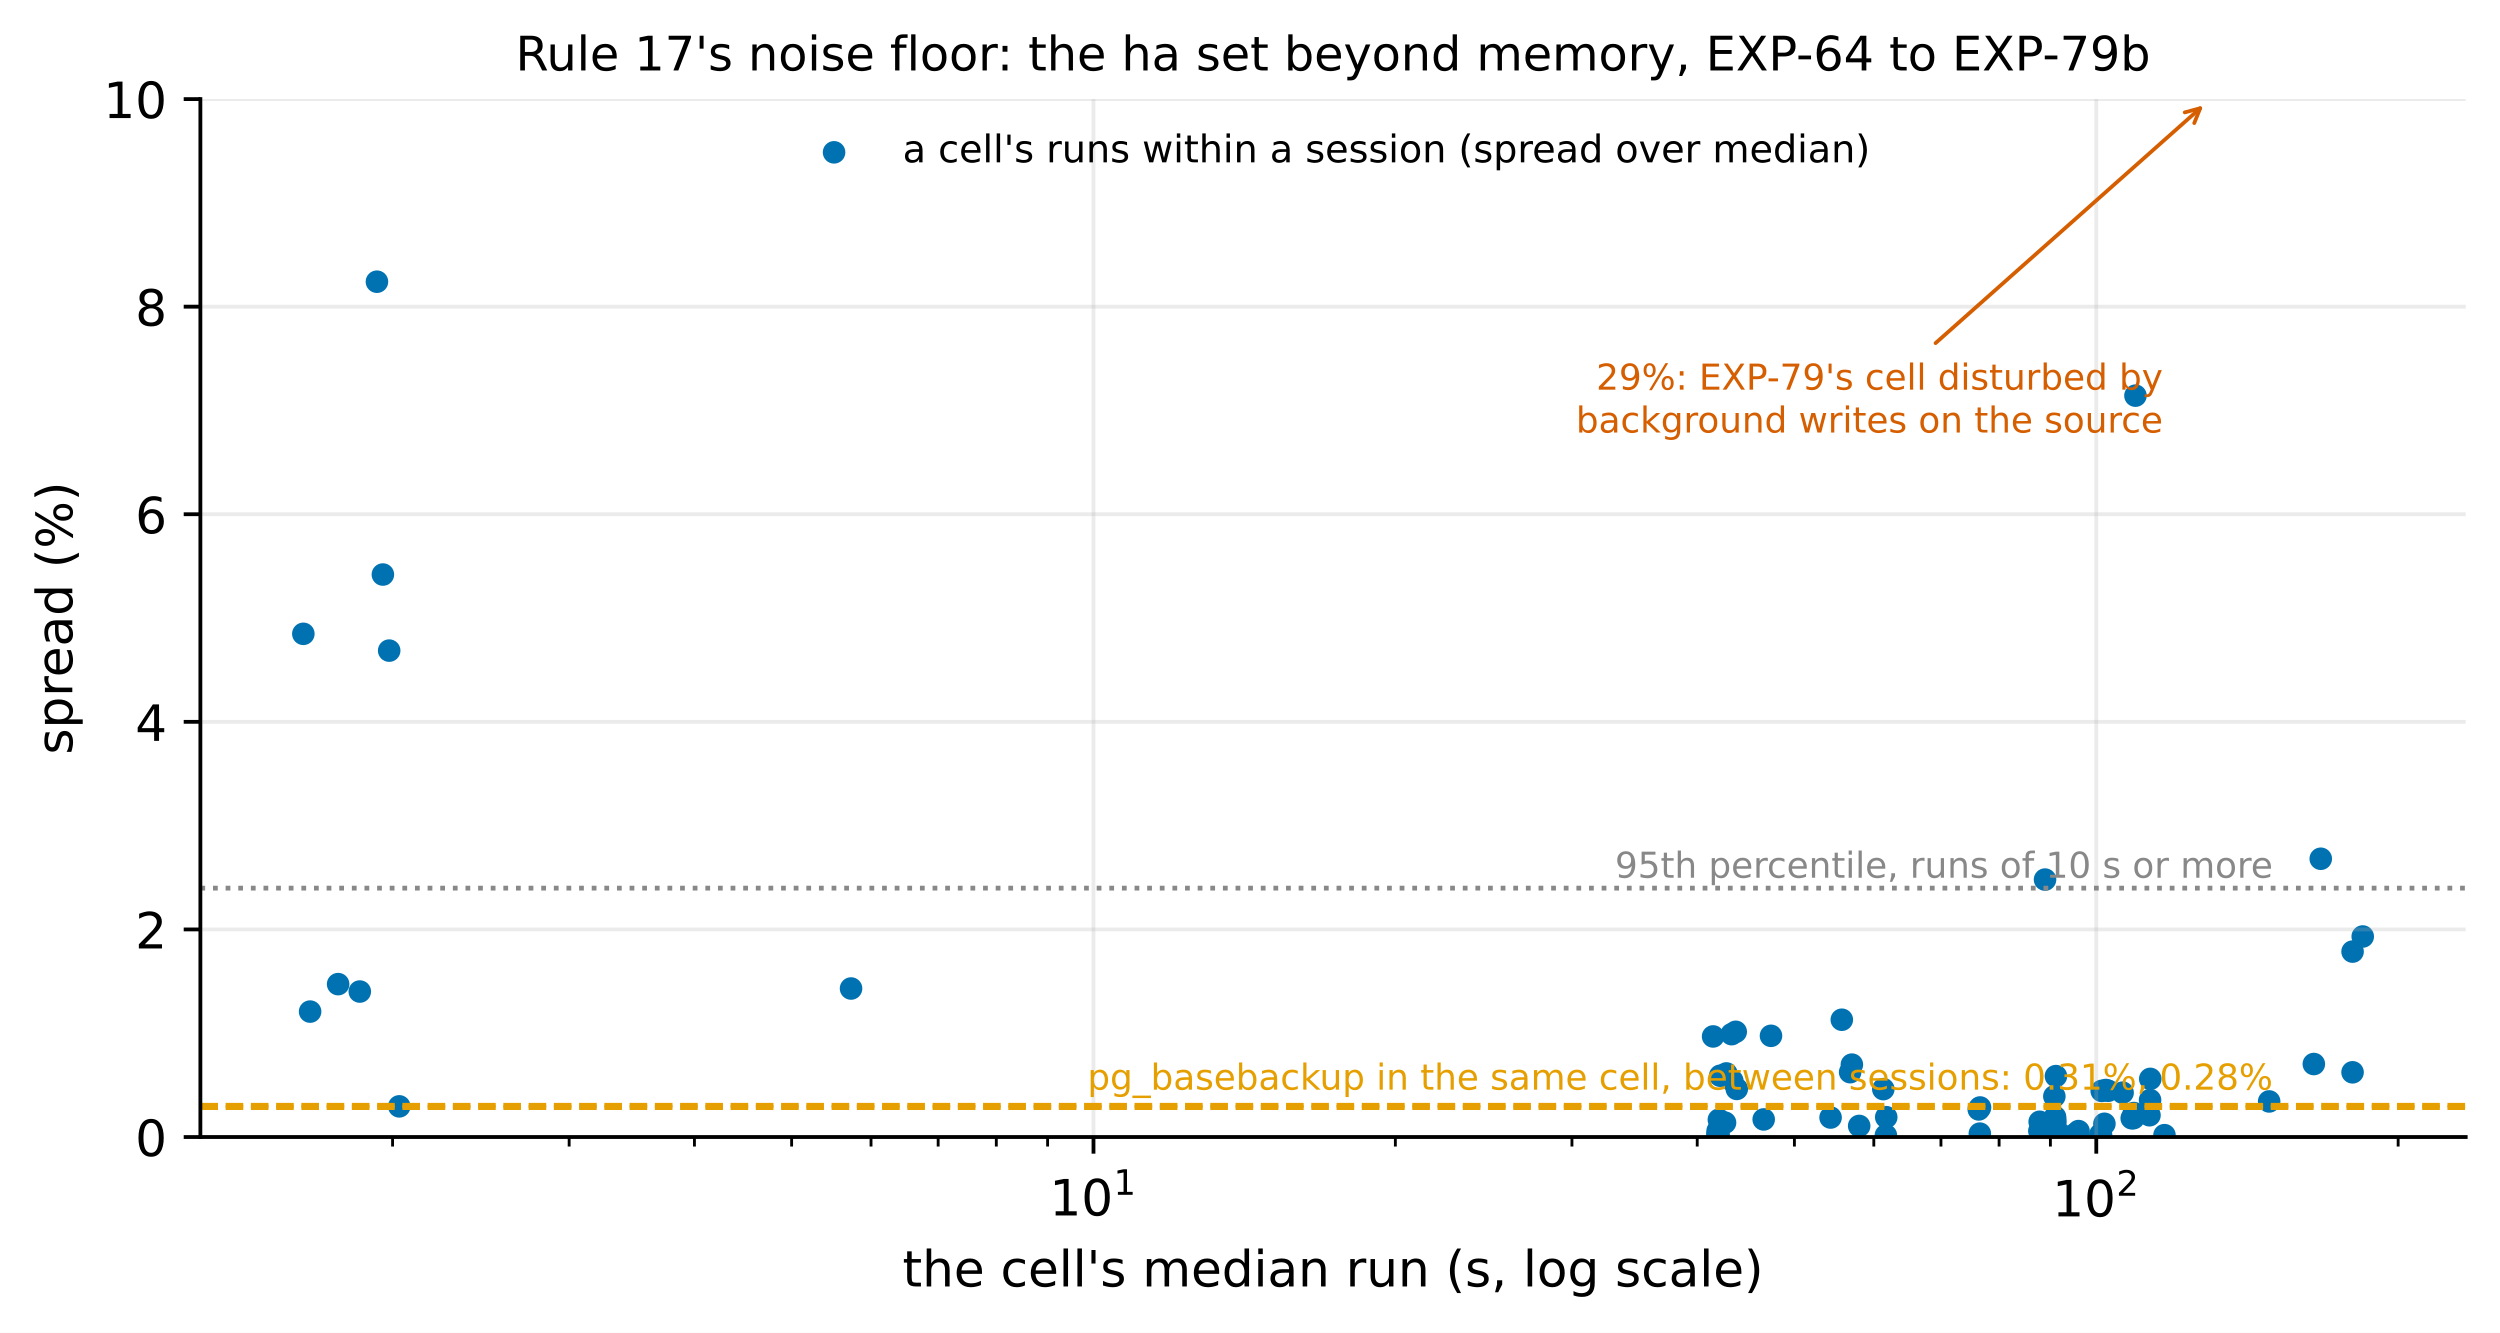
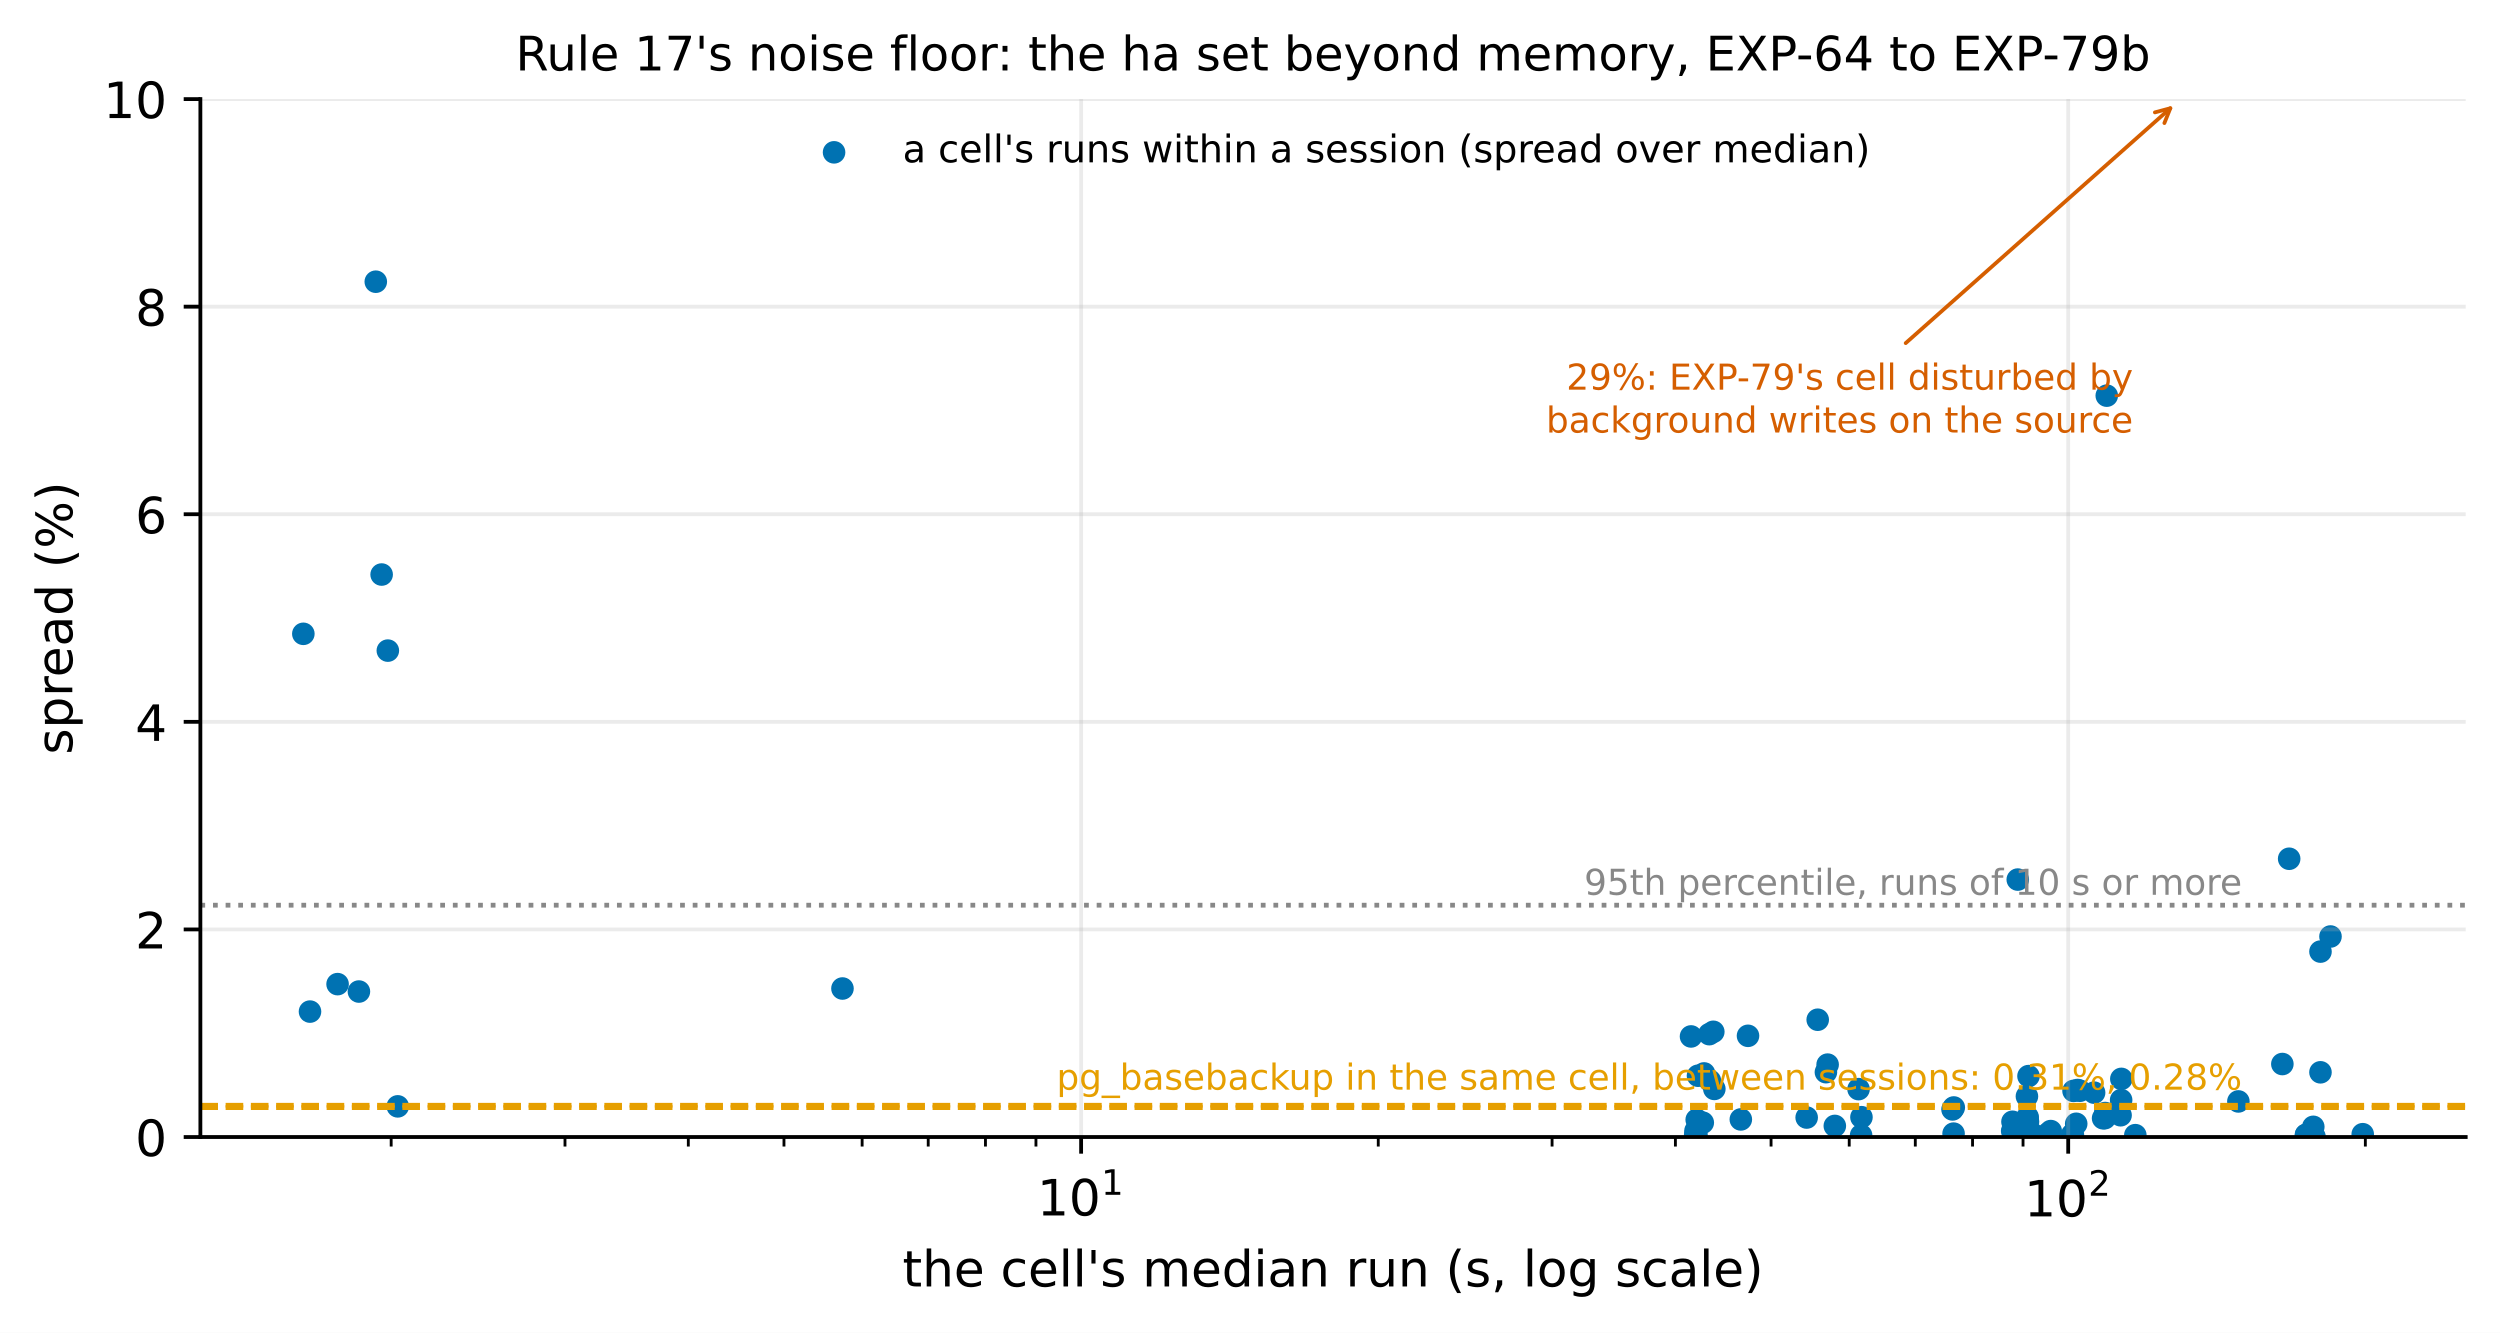
<svg xmlns="http://www.w3.org/2000/svg" xmlns:xlink="http://www.w3.org/1999/xlink" width="524.791pt" height="279.773pt" viewBox="0 0 524.791 279.773" version="1.1">
  <defs>
    <style type="text/css">*{stroke-linejoin: round; stroke-linecap: butt}</style>
  </defs>
  <g id="figure_1">
    <g id="patch_1">
      <path d="M -0 279.773  L 524.791 279.773  L 524.791 0  L -0 0  z " style="fill: #ffffff" />
    </g>
    <g id="axes_1">
      <g id="patch_2">
        <path d="M 42.062 238.68  L 517.591 238.68  L 517.591 20.798  L 42.062 20.798  z " style="fill: #ffffff" />
      </g>
      <g id="PathCollection_1">
        <defs>
          <path id="m42fb7df55c" d="M 0 1.871  C 0.496 1.871 0.972 1.674 1.323 1.323  C 1.674 0.972 1.871 0.496 1.871 0  C 1.871 -0.496 1.674 -0.972 1.323 -1.323  C 0.972 -1.674 0.496 -1.871 0 -1.871  C -0.496 -1.871 -0.972 -1.674 -1.323 -1.323  C -1.674 -0.972 -1.871 -0.496 -1.871 0  C -1.871 0.496 -1.674 0.972 -1.323 1.323  C -0.972 1.674 -0.496 1.871 0 1.871  z " style="stroke: #0072b2" />
        </defs>
        <g clip-path="url(#p3432570f32)">
-           <use xlink:href="#m42fb7df55c" x="81.695" y="136.574" style="fill: #0072b2; stroke: #0072b2" />
-           <use xlink:href="#m42fb7df55c" x="431.093" y="235.989" style="fill: #0072b2; stroke: #0072b2" />
-           <use xlink:href="#m42fb7df55c" x="428.159" y="235.479" style="fill: #0072b2; stroke: #0072b2" />
-           <use xlink:href="#m42fb7df55c" x="485.712" y="223.357" style="fill: #0072b2; stroke: #0072b2" />
-           <use xlink:href="#m42fb7df55c" x="431.576" y="225.892" style="fill: #0072b2; stroke: #0072b2" />
-           <use xlink:href="#m42fb7df55c" x="493.84" y="225.096" style="fill: #0072b2; stroke: #0072b2" />
-           <use xlink:href="#m42fb7df55c" x="487.165" y="180.266" style="fill: #0072b2; stroke: #0072b2" />
-           <use xlink:href="#m42fb7df55c" x="476.334" y="231.209" style="fill: #0072b2; stroke: #0072b2" />
-           <use xlink:href="#m42fb7df55c" x="442.544" y="228.97" style="fill: #0072b2; stroke: #0072b2" />
-           <use xlink:href="#m42fb7df55c" x="431.382" y="234.464" style="fill: #0072b2; stroke: #0072b2" />
-           <use xlink:href="#m42fb7df55c" x="495.976" y="196.588" style="fill: #0072b2; stroke: #0072b2" />
-           <use xlink:href="#m42fb7df55c" x="80.373" y="120.605" style="fill: #0072b2; stroke: #0072b2" />
-           <use xlink:href="#m42fb7df55c" x="70.979" y="206.584" style="fill: #0072b2; stroke: #0072b2" />
-           <use xlink:href="#m42fb7df55c" x="442.043" y="228.81" style="fill: #0072b2; stroke: #0072b2" />
-           <use xlink:href="#m42fb7df55c" x="415.377" y="232.887" style="fill: #0072b2; stroke: #0072b2" />
-           <use xlink:href="#m42fb7df55c" x="441.75" y="235.9" style="fill: #0072b2; stroke: #0072b2" />
-           <use xlink:href="#m42fb7df55c" x="415.599" y="237.968" style="fill: #0072b2; stroke: #0072b2" />
-           <use xlink:href="#m42fb7df55c" x="431.317" y="238.416" style="fill: #0072b2; stroke: #0072b2" />
-           <use xlink:href="#m42fb7df55c" x="75.526" y="208.141" style="fill: #0072b2; stroke: #0072b2" />
-           <use xlink:href="#m42fb7df55c" x="79.126" y="59.135" style="fill: #0072b2; stroke: #0072b2" />
-           <use xlink:href="#m42fb7df55c" x="415.643" y="232.477" style="fill: #0072b2; stroke: #0072b2" />
-           <use xlink:href="#m42fb7df55c" x="371.76" y="217.435" style="fill: #0072b2; stroke: #0072b2" />
-           <use xlink:href="#m42fb7df55c" x="370.227" y="234.986" style="fill: #0072b2; stroke: #0072b2" />
-           <use xlink:href="#m42fb7df55c" x="386.624" y="214.058" style="fill: #0072b2; stroke: #0072b2" />
-           <use xlink:href="#m42fb7df55c" x="431.444" y="238.106" style="fill: #0072b2; stroke: #0072b2" />
-           <use xlink:href="#m42fb7df55c" x="395.334" y="228.625" style="fill: #0072b2; stroke: #0072b2" />
-           <use xlink:href="#m42fb7df55c" x="395.952" y="234.516" style="fill: #0072b2; stroke: #0072b2" />
-           <use xlink:href="#m42fb7df55c" x="395.878" y="238.327" style="fill: #0072b2; stroke: #0072b2" />
-           <use xlink:href="#m42fb7df55c" x="435.634" y="238.017" style="fill: #0072b2; stroke: #0072b2" />
-           <use xlink:href="#m42fb7df55c" x="384.269" y="234.59" style="fill: #0072b2; stroke: #0072b2" />
-           <use xlink:href="#m42fb7df55c" x="388.373" y="225.068" style="fill: #0072b2; stroke: #0072b2" />
-           <use xlink:href="#m42fb7df55c" x="388.738" y="223.481" style="fill: #0072b2; stroke: #0072b2" />
-           <use xlink:href="#m42fb7df55c" x="432.467" y="238.017" style="fill: #0072b2; stroke: #0072b2" />
-           <use xlink:href="#m42fb7df55c" x="364.581" y="228.583" style="fill: #0072b2; stroke: #0072b2" />
-           <use xlink:href="#m42fb7df55c" x="451.212" y="234.11" style="fill: #0072b2; stroke: #0072b2" />
-           <use xlink:href="#m42fb7df55c" x="451.331" y="230.919" style="fill: #0072b2; stroke: #0072b2" />
-           <use xlink:href="#m42fb7df55c" x="440.901" y="238.141" style="fill: #0072b2; stroke: #0072b2" />
-           <use xlink:href="#m42fb7df55c" x="363.643" y="226.871" style="fill: #0072b2; stroke: #0072b2" />
-           <use xlink:href="#m42fb7df55c" x="364.359" y="216.592" style="fill: #0072b2; stroke: #0072b2" />
-           <use xlink:href="#m42fb7df55c" x="454.358" y="238.289" style="fill: #0072b2; stroke: #0072b2" />
-           <use xlink:href="#m42fb7df55c" x="451.376" y="226.477" style="fill: #0072b2; stroke: #0072b2" />
-           <use xlink:href="#m42fb7df55c" x="440.906" y="238.659" style="fill: #0072b2; stroke: #0072b2" />
-           <use xlink:href="#m42fb7df55c" x="359.607" y="217.566" style="fill: #0072b2; stroke: #0072b2" />
-           <use xlink:href="#m42fb7df55c" x="363.499" y="217.088" style="fill: #0072b2; stroke: #0072b2" />
-           <use xlink:href="#m42fb7df55c" x="447.482" y="234.743" style="fill: #0072b2; stroke: #0072b2" />
-           <use xlink:href="#m42fb7df55c" x="447.858" y="234.719" style="fill: #0072b2; stroke: #0072b2" />
-           <use xlink:href="#m42fb7df55c" x="441.181" y="228.997" style="fill: #0072b2; stroke: #0072b2" />
-           <use xlink:href="#m42fb7df55c" x="362.114" y="235.665" style="fill: #0072b2; stroke: #0072b2" />
-           <use xlink:href="#m42fb7df55c" x="362.389" y="225.332" style="fill: #0072b2; stroke: #0072b2" />
-           <use xlink:href="#m42fb7df55c" x="390.273" y="236.352" style="fill: #0072b2; stroke: #0072b2" />
-           <use xlink:href="#m42fb7df55c" x="436.32" y="237.432" style="fill: #0072b2; stroke: #0072b2" />
-           <use xlink:href="#m42fb7df55c" x="446.751" y="-1" style="fill: #0072b2; stroke: #0072b2" />
-           <use xlink:href="#m42fb7df55c" x="451.033" y="-1" style="fill: #0072b2; stroke: #0072b2" />
-           <use xlink:href="#m42fb7df55c" x="448.267" y="83.054" style="fill: #0072b2; stroke: #0072b2" />
-           <use xlink:href="#m42fb7df55c" x="360.82" y="235.052" style="fill: #0072b2; stroke: #0072b2" />
-           <use xlink:href="#m42fb7df55c" x="445.568" y="229.368" style="fill: #0072b2; stroke: #0072b2" />
-           <use xlink:href="#m42fb7df55c" x="441.046" y="238.249" style="fill: #0072b2; stroke: #0072b2" />
-           <use xlink:href="#m42fb7df55c" x="361.096" y="225.814" style="fill: #0072b2; stroke: #0072b2" />
-           <use xlink:href="#m42fb7df55c" x="428.23" y="237.366" style="fill: #0072b2; stroke: #0072b2" />
-           <use xlink:href="#m42fb7df55c" x="83.813" y="232.243" style="fill: #0072b2; stroke: #0072b2" />
-           <use xlink:href="#m42fb7df55c" x="431.241" y="230.14" style="fill: #0072b2; stroke: #0072b2" />
-           <use xlink:href="#m42fb7df55c" x="493.843" y="199.755" style="fill: #0072b2; stroke: #0072b2" />
-           <use xlink:href="#m42fb7df55c" x="360.774" y="238.265" style="fill: #0072b2; stroke: #0072b2" />
-           <use xlink:href="#m42fb7df55c" x="431.467" y="235.473" style="fill: #0072b2; stroke: #0072b2" />
-           <use xlink:href="#m42fb7df55c" x="65.097" y="212.35" style="fill: #0072b2; stroke: #0072b2" />
-           <use xlink:href="#m42fb7df55c" x="431.009" y="237.959" style="fill: #0072b2; stroke: #0072b2" />
-           <use xlink:href="#m42fb7df55c" x="178.648" y="207.505" style="fill: #0072b2; stroke: #0072b2" />
+           <use xlink:href="#m42fb7df55c" x="81.413" y="136.574" style="fill: #0072b2; stroke: #0072b2" />
+           <use xlink:href="#m42fb7df55c" x="425.339" y="235.989" style="fill: #0072b2; stroke: #0072b2" />
+           <use xlink:href="#m42fb7df55c" x="422.452" y="235.479" style="fill: #0072b2; stroke: #0072b2" />
+           <use xlink:href="#m42fb7df55c" x="479.104" y="223.357" style="fill: #0072b2; stroke: #0072b2" />
+           <use xlink:href="#m42fb7df55c" x="425.815" y="225.892" style="fill: #0072b2; stroke: #0072b2" />
+           <use xlink:href="#m42fb7df55c" x="487.104" y="225.096" style="fill: #0072b2; stroke: #0072b2" />
+           <use xlink:href="#m42fb7df55c" x="480.533" y="180.266" style="fill: #0072b2; stroke: #0072b2" />
+           <use xlink:href="#m42fb7df55c" x="469.872" y="231.209" style="fill: #0072b2; stroke: #0072b2" />
+           <use xlink:href="#m42fb7df55c" x="436.612" y="228.97" style="fill: #0072b2; stroke: #0072b2" />
+           <use xlink:href="#m42fb7df55c" x="425.624" y="234.464" style="fill: #0072b2; stroke: #0072b2" />
+           <use xlink:href="#m42fb7df55c" x="489.207" y="196.588" style="fill: #0072b2; stroke: #0072b2" />
+           <use xlink:href="#m42fb7df55c" x="80.111" y="120.605" style="fill: #0072b2; stroke: #0072b2" />
+           <use xlink:href="#m42fb7df55c" x="70.865" y="206.584" style="fill: #0072b2; stroke: #0072b2" />
+           <use xlink:href="#m42fb7df55c" x="436.118" y="228.81" style="fill: #0072b2; stroke: #0072b2" />
+           <use xlink:href="#m42fb7df55c" x="409.869" y="232.887" style="fill: #0072b2; stroke: #0072b2" />
+           <use xlink:href="#m42fb7df55c" x="435.83" y="235.9" style="fill: #0072b2; stroke: #0072b2" />
+           <use xlink:href="#m42fb7df55c" x="410.088" y="237.968" style="fill: #0072b2; stroke: #0072b2" />
+           <use xlink:href="#m42fb7df55c" x="425.56" y="238.416" style="fill: #0072b2; stroke: #0072b2" />
+           <use xlink:href="#m42fb7df55c" x="75.341" y="208.141" style="fill: #0072b2; stroke: #0072b2" />
+           <use xlink:href="#m42fb7df55c" x="78.884" y="59.135" style="fill: #0072b2; stroke: #0072b2" />
+           <use xlink:href="#m42fb7df55c" x="410.131" y="232.477" style="fill: #0072b2; stroke: #0072b2" />
+           <use xlink:href="#m42fb7df55c" x="366.935" y="217.435" style="fill: #0072b2; stroke: #0072b2" />
+           <use xlink:href="#m42fb7df55c" x="365.427" y="234.986" style="fill: #0072b2; stroke: #0072b2" />
+           <use xlink:href="#m42fb7df55c" x="381.567" y="214.058" style="fill: #0072b2; stroke: #0072b2" />
+           <use xlink:href="#m42fb7df55c" x="425.685" y="238.106" style="fill: #0072b2; stroke: #0072b2" />
+           <use xlink:href="#m42fb7df55c" x="390.141" y="228.625" style="fill: #0072b2; stroke: #0072b2" />
+           <use xlink:href="#m42fb7df55c" x="390.749" y="234.516" style="fill: #0072b2; stroke: #0072b2" />
+           <use xlink:href="#m42fb7df55c" x="390.676" y="238.327" style="fill: #0072b2; stroke: #0072b2" />
+           <use xlink:href="#m42fb7df55c" x="429.809" y="238.017" style="fill: #0072b2; stroke: #0072b2" />
+           <use xlink:href="#m42fb7df55c" x="379.249" y="234.59" style="fill: #0072b2; stroke: #0072b2" />
+           <use xlink:href="#m42fb7df55c" x="383.289" y="225.068" style="fill: #0072b2; stroke: #0072b2" />
+           <use xlink:href="#m42fb7df55c" x="383.648" y="223.481" style="fill: #0072b2; stroke: #0072b2" />
+           <use xlink:href="#m42fb7df55c" x="426.692" y="238.017" style="fill: #0072b2; stroke: #0072b2" />
+           <use xlink:href="#m42fb7df55c" x="359.869" y="228.583" style="fill: #0072b2; stroke: #0072b2" />
+           <use xlink:href="#m42fb7df55c" x="445.143" y="234.11" style="fill: #0072b2; stroke: #0072b2" />
+           <use xlink:href="#m42fb7df55c" x="445.26" y="230.919" style="fill: #0072b2; stroke: #0072b2" />
+           <use xlink:href="#m42fb7df55c" x="434.994" y="238.141" style="fill: #0072b2; stroke: #0072b2" />
+           <use xlink:href="#m42fb7df55c" x="358.946" y="226.871" style="fill: #0072b2; stroke: #0072b2" />
+           <use xlink:href="#m42fb7df55c" x="359.651" y="216.592" style="fill: #0072b2; stroke: #0072b2" />
+           <use xlink:href="#m42fb7df55c" x="448.24" y="238.289" style="fill: #0072b2; stroke: #0072b2" />
+           <use xlink:href="#m42fb7df55c" x="445.305" y="226.477" style="fill: #0072b2; stroke: #0072b2" />
+           <use xlink:href="#m42fb7df55c" x="434.999" y="238.659" style="fill: #0072b2; stroke: #0072b2" />
+           <use xlink:href="#m42fb7df55c" x="354.973" y="217.566" style="fill: #0072b2; stroke: #0072b2" />
+           <use xlink:href="#m42fb7df55c" x="358.804" y="217.088" style="fill: #0072b2; stroke: #0072b2" />
+           <use xlink:href="#m42fb7df55c" x="441.472" y="234.743" style="fill: #0072b2; stroke: #0072b2" />
+           <use xlink:href="#m42fb7df55c" x="441.842" y="234.719" style="fill: #0072b2; stroke: #0072b2" />
+           <use xlink:href="#m42fb7df55c" x="435.27" y="228.997" style="fill: #0072b2; stroke: #0072b2" />
+           <use xlink:href="#m42fb7df55c" x="357.441" y="235.665" style="fill: #0072b2; stroke: #0072b2" />
+           <use xlink:href="#m42fb7df55c" x="357.712" y="225.332" style="fill: #0072b2; stroke: #0072b2" />
+           <use xlink:href="#m42fb7df55c" x="385.159" y="236.352" style="fill: #0072b2; stroke: #0072b2" />
+           <use xlink:href="#m42fb7df55c" x="430.485" y="237.432" style="fill: #0072b2; stroke: #0072b2" />
+           <use xlink:href="#m42fb7df55c" x="440.752" y="-1" style="fill: #0072b2; stroke: #0072b2" />
+           <use xlink:href="#m42fb7df55c" x="444.967" y="-1" style="fill: #0072b2; stroke: #0072b2" />
+           <use xlink:href="#m42fb7df55c" x="442.245" y="83.054" style="fill: #0072b2; stroke: #0072b2" />
+           <use xlink:href="#m42fb7df55c" x="356.167" y="235.052" style="fill: #0072b2; stroke: #0072b2" />
+           <use xlink:href="#m42fb7df55c" x="439.588" y="229.368" style="fill: #0072b2; stroke: #0072b2" />
+           <use xlink:href="#m42fb7df55c" x="435.136" y="238.249" style="fill: #0072b2; stroke: #0072b2" />
+           <use xlink:href="#m42fb7df55c" x="356.439" y="225.814" style="fill: #0072b2; stroke: #0072b2" />
+           <use xlink:href="#m42fb7df55c" x="422.521" y="237.366" style="fill: #0072b2; stroke: #0072b2" />
+           <use xlink:href="#m42fb7df55c" x="83.497" y="232.243" style="fill: #0072b2; stroke: #0072b2" />
+           <use xlink:href="#m42fb7df55c" x="425.485" y="230.14" style="fill: #0072b2; stroke: #0072b2" />
+           <use xlink:href="#m42fb7df55c" x="487.107" y="199.755" style="fill: #0072b2; stroke: #0072b2" />
+           <use xlink:href="#m42fb7df55c" x="356.122" y="238.265" style="fill: #0072b2; stroke: #0072b2" />
+           <use xlink:href="#m42fb7df55c" x="425.708" y="235.473" style="fill: #0072b2; stroke: #0072b2" />
+           <use xlink:href="#m42fb7df55c" x="65.074" y="212.35" style="fill: #0072b2; stroke: #0072b2" />
+           <use xlink:href="#m42fb7df55c" x="425.257" y="237.959" style="fill: #0072b2; stroke: #0072b2" />
+           <use xlink:href="#m42fb7df55c" x="176.848" y="207.505" style="fill: #0072b2; stroke: #0072b2" />
          <use xlink:href="#m42fb7df55c" x="63.677" y="133.049" style="fill: #0072b2; stroke: #0072b2" />
-           <use xlink:href="#m42fb7df55c" x="428.1" y="237.414" style="fill: #0072b2; stroke: #0072b2" />
-           <use xlink:href="#m42fb7df55c" x="360.499" y="238.16" style="fill: #0072b2; stroke: #0072b2" />
-           <use xlink:href="#m42fb7df55c" x="431.38" y="234.752" style="fill: #0072b2; stroke: #0072b2" />
-           <use xlink:href="#m42fb7df55c" x="429.287" y="184.638" style="fill: #0072b2; stroke: #0072b2" />
-           <use xlink:href="#m42fb7df55c" x="360.562" y="237.381" style="fill: #0072b2; stroke: #0072b2" />
-           <use xlink:href="#m42fb7df55c" x="447.924" y="233.643" style="fill: #0072b2; stroke: #0072b2" />
+           <use xlink:href="#m42fb7df55c" x="422.393" y="237.414" style="fill: #0072b2; stroke: #0072b2" />
+           <use xlink:href="#m42fb7df55c" x="355.851" y="238.16" style="fill: #0072b2; stroke: #0072b2" />
+           <use xlink:href="#m42fb7df55c" x="425.622" y="234.752" style="fill: #0072b2; stroke: #0072b2" />
+           <use xlink:href="#m42fb7df55c" x="423.562" y="184.638" style="fill: #0072b2; stroke: #0072b2" />
+           <use xlink:href="#m42fb7df55c" x="355.913" y="237.381" style="fill: #0072b2; stroke: #0072b2" />
+           <use xlink:href="#m42fb7df55c" x="441.907" y="233.643" style="fill: #0072b2; stroke: #0072b2" />
+           <use xlink:href="#m42fb7df55c" x="485.596" y="236.54" style="fill: #0072b2; stroke: #0072b2" />
+           <use xlink:href="#m42fb7df55c" x="484.087" y="238.217" style="fill: #0072b2; stroke: #0072b2" />
+           <use xlink:href="#m42fb7df55c" x="484.061" y="238.242" style="fill: #0072b2; stroke: #0072b2" />
+           <use xlink:href="#m42fb7df55c" x="485.847" y="238.607" style="fill: #0072b2; stroke: #0072b2" />
+           <use xlink:href="#m42fb7df55c" x="495.976" y="238.088" style="fill: #0072b2; stroke: #0072b2" />
+           <use xlink:href="#m42fb7df55c" x="484.356" y="238.219" style="fill: #0072b2; stroke: #0072b2" />
        </g>
      </g>
      <g id="matplotlib.axis_1">
        <g id="xtick_1">
          <g id="line2d_1">
-             <path d="M 229.541 238.68  L 229.541 20.798  " clip-path="url(#p3432570f32)" style="fill: none; stroke: #b0b0b0; stroke-opacity: 0.25; stroke-width: 0.8; stroke-linecap: square" />
+             <path d="M 226.944 238.68  L 226.944 20.798  " clip-path="url(#p3432570f32)" style="fill: none; stroke: #b0b0b0; stroke-opacity: 0.25; stroke-width: 0.8; stroke-linecap: square" />
          </g>
          <g id="line2d_2">
            <defs>
              <path id="m3b7faea5d2" d="M 0 0  L 0 3.5  " style="stroke: #000000; stroke-width: 0.8" />
            </defs>
            <g>
-               <use xlink:href="#m3b7faea5d2" x="229.541" y="238.68" style="stroke: #000000; stroke-width: 0.8" />
+               <use xlink:href="#m3b7faea5d2" x="226.944" y="238.68" style="stroke: #000000; stroke-width: 0.8" />
            </g>
          </g>
          <g id="text_1">
-             <g transform="translate(220.3014 255.4451)">
+             <g transform="translate(217.7041 255.4451)">
              <text>
                <tspan x="0" y="-0.304" style="font-size: 10.5px; font-family: 'DejaVu Sans'">1</tspan>
                <tspan x="6.68" y="-0.304" style="font-size: 10.5px; font-family: 'DejaVu Sans'">0</tspan>
                <tspan x="13.461" y="-4.641" style="font-size: 7.35px; font-family: 'DejaVu Sans'">1</tspan>
              </text>
            </g>
          </g>
        </g>
        <g id="xtick_2">
          <g id="line2d_3">
-             <path d="M 440.044 238.68  L 440.044 20.798  " clip-path="url(#p3432570f32)" style="fill: none; stroke: #b0b0b0; stroke-opacity: 0.25; stroke-width: 0.8; stroke-linecap: square" />
+             <path d="M 434.15 238.68  L 434.15 20.798  " clip-path="url(#p3432570f32)" style="fill: none; stroke: #b0b0b0; stroke-opacity: 0.25; stroke-width: 0.8; stroke-linecap: square" />
          </g>
          <g id="line2d_4">
            <g>
-               <use xlink:href="#m3b7faea5d2" x="440.044" y="238.68" style="stroke: #000000; stroke-width: 0.8" />
+               <use xlink:href="#m3b7faea5d2" x="434.15" y="238.68" style="stroke: #000000; stroke-width: 0.8" />
            </g>
          </g>
          <g id="text_2">
-             <g transform="translate(430.8038 255.5501)">
+             <g transform="translate(424.9102 255.5501)">
              <text>
                <tspan x="0" y="-0.206" style="font-size: 10.5px; font-family: 'DejaVu Sans'">1</tspan>
                <tspan x="6.68" y="-0.206" style="font-size: 10.5px; font-family: 'DejaVu Sans'">0</tspan>
                <tspan x="13.461" y="-4.542" style="font-size: 7.35px; font-family: 'DejaVu Sans'">2</tspan>
              </text>
            </g>
          </g>
        </g>
        <g id="xtick_3">
          <g id="line2d_5">
            <defs>
              <path id="meec627eef3" d="M 0 0  L 0 2  " style="stroke: #000000; stroke-width: 0.6" />
            </defs>
            <g>
-               <use xlink:href="#meec627eef3" x="82.407" y="238.68" style="stroke: #000000; stroke-width: 0.6" />
+               <use xlink:href="#meec627eef3" x="82.113" y="238.68" style="stroke: #000000; stroke-width: 0.6" />
            </g>
          </g>
        </g>
        <g id="xtick_4">
          <g id="line2d_6">
            <g>
-               <use xlink:href="#meec627eef3" x="119.474" y="238.68" style="stroke: #000000; stroke-width: 0.6" />
+               <use xlink:href="#meec627eef3" x="118.6" y="238.68" style="stroke: #000000; stroke-width: 0.6" />
            </g>
          </g>
        </g>
        <g id="xtick_5">
          <g id="line2d_7">
            <g>
-               <use xlink:href="#meec627eef3" x="145.774" y="238.68" style="stroke: #000000; stroke-width: 0.6" />
+               <use xlink:href="#meec627eef3" x="144.489" y="238.68" style="stroke: #000000; stroke-width: 0.6" />
            </g>
          </g>
        </g>
        <g id="xtick_6">
          <g id="line2d_8">
            <g>
-               <use xlink:href="#meec627eef3" x="166.174" y="238.68" style="stroke: #000000; stroke-width: 0.6" />
+               <use xlink:href="#meec627eef3" x="164.569" y="238.68" style="stroke: #000000; stroke-width: 0.6" />
            </g>
          </g>
        </g>
        <g id="xtick_7">
          <g id="line2d_9">
            <g>
-               <use xlink:href="#meec627eef3" x="182.842" y="238.68" style="stroke: #000000; stroke-width: 0.6" />
+               <use xlink:href="#meec627eef3" x="180.976" y="238.68" style="stroke: #000000; stroke-width: 0.6" />
            </g>
          </g>
        </g>
        <g id="xtick_8">
          <g id="line2d_10">
            <g>
-               <use xlink:href="#meec627eef3" x="196.934" y="238.68" style="stroke: #000000; stroke-width: 0.6" />
+               <use xlink:href="#meec627eef3" x="194.848" y="238.68" style="stroke: #000000; stroke-width: 0.6" />
            </g>
          </g>
        </g>
        <g id="xtick_9">
          <g id="line2d_11">
            <g>
-               <use xlink:href="#meec627eef3" x="209.142" y="238.68" style="stroke: #000000; stroke-width: 0.6" />
+               <use xlink:href="#meec627eef3" x="206.864" y="238.68" style="stroke: #000000; stroke-width: 0.6" />
            </g>
          </g>
        </g>
        <g id="xtick_10">
          <g id="line2d_12">
            <g>
-               <use xlink:href="#meec627eef3" x="219.909" y="238.68" style="stroke: #000000; stroke-width: 0.6" />
+               <use xlink:href="#meec627eef3" x="217.463" y="238.68" style="stroke: #000000; stroke-width: 0.6" />
            </g>
          </g>
        </g>
        <g id="xtick_11">
          <g id="line2d_13">
            <g>
-               <use xlink:href="#meec627eef3" x="292.909" y="238.68" style="stroke: #000000; stroke-width: 0.6" />
+               <use xlink:href="#meec627eef3" x="289.319" y="238.68" style="stroke: #000000; stroke-width: 0.6" />
            </g>
          </g>
        </g>
        <g id="xtick_12">
          <g id="line2d_14">
            <g>
-               <use xlink:href="#meec627eef3" x="329.977" y="238.68" style="stroke: #000000; stroke-width: 0.6" />
+               <use xlink:href="#meec627eef3" x="325.807" y="238.68" style="stroke: #000000; stroke-width: 0.6" />
            </g>
          </g>
        </g>
        <g id="xtick_13">
          <g id="line2d_15">
            <g>
-               <use xlink:href="#meec627eef3" x="356.276" y="238.68" style="stroke: #000000; stroke-width: 0.6" />
+               <use xlink:href="#meec627eef3" x="351.695" y="238.68" style="stroke: #000000; stroke-width: 0.6" />
            </g>
          </g>
        </g>
        <g id="xtick_14">
          <g id="line2d_16">
            <g>
-               <use xlink:href="#meec627eef3" x="376.676" y="238.68" style="stroke: #000000; stroke-width: 0.6" />
+               <use xlink:href="#meec627eef3" x="371.775" y="238.68" style="stroke: #000000; stroke-width: 0.6" />
            </g>
          </g>
        </g>
        <g id="xtick_15">
          <g id="line2d_17">
            <g>
-               <use xlink:href="#meec627eef3" x="393.344" y="238.68" style="stroke: #000000; stroke-width: 0.6" />
+               <use xlink:href="#meec627eef3" x="388.182" y="238.68" style="stroke: #000000; stroke-width: 0.6" />
            </g>
          </g>
        </g>
        <g id="xtick_16">
          <g id="line2d_18">
            <g>
-               <use xlink:href="#meec627eef3" x="407.437" y="238.68" style="stroke: #000000; stroke-width: 0.6" />
+               <use xlink:href="#meec627eef3" x="402.054" y="238.68" style="stroke: #000000; stroke-width: 0.6" />
            </g>
          </g>
        </g>
        <g id="xtick_17">
          <g id="line2d_19">
            <g>
-               <use xlink:href="#meec627eef3" x="419.644" y="238.68" style="stroke: #000000; stroke-width: 0.6" />
+               <use xlink:href="#meec627eef3" x="414.07" y="238.68" style="stroke: #000000; stroke-width: 0.6" />
            </g>
          </g>
        </g>
        <g id="xtick_18">
          <g id="line2d_20">
            <g>
-               <use xlink:href="#meec627eef3" x="430.412" y="238.68" style="stroke: #000000; stroke-width: 0.6" />
+               <use xlink:href="#meec627eef3" x="424.669" y="238.68" style="stroke: #000000; stroke-width: 0.6" />
            </g>
          </g>
        </g>
        <g id="xtick_19">
          <g id="line2d_21">
            <g>
-               <use xlink:href="#meec627eef3" x="503.411" y="238.68" style="stroke: #000000; stroke-width: 0.6" />
+               <use xlink:href="#meec627eef3" x="496.525" y="238.68" style="stroke: #000000; stroke-width: 0.6" />
            </g>
          </g>
        </g>
        <g id="text_3">
          <text style="font-size: 10.5px; font-family: 'DejaVu Sans', 'Bitstream Vera Sans', 'Computer Modern Sans Serif', 'Lucida Grande', 'Verdana', 'Geneva', 'Lucid', 'Arial', 'Helvetica', 'Avant Garde', sans-serif; text-anchor: middle" x="279.827" y="270.051" transform="rotate(-0 279.8266 270.051)">the cell's median run (s, log scale)</text>
        </g>
      </g>
      <g id="matplotlib.axis_2">
        <g id="ytick_1">
          <g id="line2d_22">
            <path d="M 42.062 238.68  L 517.591 238.68  " clip-path="url(#p3432570f32)" style="fill: none; stroke: #b0b0b0; stroke-opacity: 0.25; stroke-width: 0.8; stroke-linecap: square" />
          </g>
          <g id="line2d_23">
            <defs>
              <path id="me28b40ded8" d="M 0 0  L -3.5 0  " style="stroke: #000000; stroke-width: 0.8" />
            </defs>
            <g>
              <use xlink:href="#me28b40ded8" x="42.062" y="238.68" style="stroke: #000000; stroke-width: 0.8" />
            </g>
          </g>
          <g id="text_4">
            <text style="font-size: 10.5px; font-family: 'DejaVu Sans', 'Bitstream Vera Sans', 'Computer Modern Sans Serif', 'Lucida Grande', 'Verdana', 'Geneva', 'Lucid', 'Arial', 'Helvetica', 'Avant Garde', sans-serif; text-anchor: end" x="35.062" y="242.669" transform="rotate(-0 35.06207 242.6689)">0</text>
          </g>
        </g>
        <g id="ytick_2">
          <g id="line2d_24">
            <path d="M 42.062 195.104  L 517.591 195.104  " clip-path="url(#p3432570f32)" style="fill: none; stroke: #b0b0b0; stroke-opacity: 0.25; stroke-width: 0.8; stroke-linecap: square" />
          </g>
          <g id="line2d_25">
            <g>
              <use xlink:href="#me28b40ded8" x="42.062" y="195.104" style="stroke: #000000; stroke-width: 0.8" />
            </g>
          </g>
          <g id="text_5">
            <text style="font-size: 10.5px; font-family: 'DejaVu Sans', 'Bitstream Vera Sans', 'Computer Modern Sans Serif', 'Lucida Grande', 'Verdana', 'Geneva', 'Lucid', 'Arial', 'Helvetica', 'Avant Garde', sans-serif; text-anchor: end" x="35.062" y="199.093" transform="rotate(-0 35.06207 199.0926)">2</text>
          </g>
        </g>
        <g id="ytick_3">
          <g id="line2d_26">
            <path d="M 42.062 151.527  L 517.591 151.527  " clip-path="url(#p3432570f32)" style="fill: none; stroke: #b0b0b0; stroke-opacity: 0.25; stroke-width: 0.8; stroke-linecap: square" />
          </g>
          <g id="line2d_27">
            <g>
              <use xlink:href="#me28b40ded8" x="42.062" y="151.527" style="stroke: #000000; stroke-width: 0.8" />
            </g>
          </g>
          <g id="text_6">
            <text style="font-size: 10.5px; font-family: 'DejaVu Sans', 'Bitstream Vera Sans', 'Computer Modern Sans Serif', 'Lucida Grande', 'Verdana', 'Geneva', 'Lucid', 'Arial', 'Helvetica', 'Avant Garde', sans-serif; text-anchor: end" x="35.062" y="155.516" transform="rotate(-0 35.06207 155.5162)">4</text>
          </g>
        </g>
        <g id="ytick_4">
          <g id="line2d_28">
            <path d="M 42.062 107.951  L 517.591 107.951  " clip-path="url(#p3432570f32)" style="fill: none; stroke: #b0b0b0; stroke-opacity: 0.25; stroke-width: 0.8; stroke-linecap: square" />
          </g>
          <g id="line2d_29">
            <g>
              <use xlink:href="#me28b40ded8" x="42.062" y="107.951" style="stroke: #000000; stroke-width: 0.8" />
            </g>
          </g>
          <g id="text_7">
            <text style="font-size: 10.5px; font-family: 'DejaVu Sans', 'Bitstream Vera Sans', 'Computer Modern Sans Serif', 'Lucida Grande', 'Verdana', 'Geneva', 'Lucid', 'Arial', 'Helvetica', 'Avant Garde', sans-serif; text-anchor: end" x="35.062" y="111.94" transform="rotate(-0 35.06207 111.9399)">6</text>
          </g>
        </g>
        <g id="ytick_5">
          <g id="line2d_30">
            <path d="M 42.062 64.375  L 517.591 64.375  " clip-path="url(#p3432570f32)" style="fill: none; stroke: #b0b0b0; stroke-opacity: 0.25; stroke-width: 0.8; stroke-linecap: square" />
          </g>
          <g id="line2d_31">
            <g>
              <use xlink:href="#me28b40ded8" x="42.062" y="64.375" style="stroke: #000000; stroke-width: 0.8" />
            </g>
          </g>
          <g id="text_8">
            <text style="font-size: 10.5px; font-family: 'DejaVu Sans', 'Bitstream Vera Sans', 'Computer Modern Sans Serif', 'Lucida Grande', 'Verdana', 'Geneva', 'Lucid', 'Arial', 'Helvetica', 'Avant Garde', sans-serif; text-anchor: end" x="35.062" y="68.364" transform="rotate(-0 35.06207 68.36355)">8</text>
          </g>
        </g>
        <g id="ytick_6">
          <g id="line2d_32">
            <path d="M 42.062 20.798  L 517.591 20.798  " clip-path="url(#p3432570f32)" style="fill: none; stroke: #b0b0b0; stroke-opacity: 0.25; stroke-width: 0.8; stroke-linecap: square" />
          </g>
          <g id="line2d_33">
            <g>
              <use xlink:href="#me28b40ded8" x="42.062" y="20.798" style="stroke: #000000; stroke-width: 0.8" />
            </g>
          </g>
          <g id="text_9">
            <text style="font-size: 10.5px; font-family: 'DejaVu Sans', 'Bitstream Vera Sans', 'Computer Modern Sans Serif', 'Lucida Grande', 'Verdana', 'Geneva', 'Lucid', 'Arial', 'Helvetica', 'Avant Garde', sans-serif; text-anchor: end" x="35.062" y="24.787" transform="rotate(-0 35.06207 24.78721)">10</text>
          </g>
        </g>
        <g id="text_10">
          <text style="font-size: 10.5px; font-family: 'DejaVu Sans', 'Bitstream Vera Sans', 'Computer Modern Sans Serif', 'Lucida Grande', 'Verdana', 'Geneva', 'Lucid', 'Arial', 'Helvetica', 'Avant Garde', sans-serif; text-anchor: middle" x="15.178" y="129.739" transform="rotate(-90 15.17836 129.7393)">spread (%)</text>
        </g>
      </g>
      <g id="line2d_34">
        <path d="M 42.062 232.005  L 517.591 232.005  " clip-path="url(#p3432570f32)" style="fill: none; stroke-dasharray: 3.7,1.6; stroke-dashoffset: 0; stroke: #e69f00" />
      </g>
      <g id="line2d_35">
        <path d="M 42.062 232.504  L 517.591 232.504  " clip-path="url(#p3432570f32)" style="fill: none; stroke-dasharray: 3.7,1.6; stroke-dashoffset: 0; stroke: #e69f00" />
      </g>
      <g id="line2d_36">
-         <path d="M 42.062 186.431  L 517.591 186.431  " clip-path="url(#p3432570f32)" style="fill: none; stroke-dasharray: 1,1.65; stroke-dashoffset: 0; stroke: #888888" />
+         <path d="M 42.062 190.015  L 517.591 190.015  " clip-path="url(#p3432570f32)" style="fill: none; stroke-dasharray: 1,1.65; stroke-dashoffset: 0; stroke: #888888" />
      </g>
      <g id="patch_3">
        <path d="M 42.062 238.68  L 42.062 20.798  " style="fill: none; stroke: #000000; stroke-width: 0.8; stroke-linejoin: miter; stroke-linecap: square" />
      </g>
      <g id="patch_4">
        <path d="M 42.062 238.68  L 517.591 238.68  " style="fill: none; stroke: #000000; stroke-width: 0.8; stroke-linejoin: miter; stroke-linecap: square" />
      </g>
      <g id="text_11">
-         <text style="font-size: 7.5px; font-family: 'DejaVu Sans', 'Bitstream Vera Sans', 'Computer Modern Sans Serif', 'Lucida Grande', 'Verdana', 'Geneva', 'Lucid', 'Arial', 'Helvetica', 'Avant Garde', sans-serif; text-anchor: end; fill: #e69f00" x="477.111" y="228.737" transform="rotate(-0 477.1114 228.7369)">pg_basebackup in the same cell, between sessions: 0.31%, 0.28%</text>
+         <text style="font-size: 7.5px; font-family: 'DejaVu Sans', 'Bitstream Vera Sans', 'Computer Modern Sans Serif', 'Lucida Grande', 'Verdana', 'Geneva', 'Lucid', 'Arial', 'Helvetica', 'Avant Garde', sans-serif; text-anchor: end; fill: #e69f00" x="470.637" y="228.737" transform="rotate(-0 470.6374 228.7369)">pg_basebackup in the same cell, between sessions: 0.31%, 0.28%</text>
      </g>
      <g id="patch_5">
-         <path d="M 406.308 72.022  Q 434.418 47.075 461.859 22.721  " style="fill: none; stroke: #d55e00; stroke-width: 0.8; stroke-linecap: round" />
-         <path d="M 458.62 23.59  L 461.859 22.721  L 460.611 25.834  " style="fill: none; stroke: #d55e00; stroke-width: 0.8; stroke-linecap: round" />
+         <path d="M 400.039 72.022  Q 428.149 47.075 455.59 22.721  " style="fill: none; stroke: #d55e00; stroke-width: 0.8; stroke-linecap: round" />
+         <path d="M 452.351 23.59  L 455.59 22.721  L 454.342 25.834  " style="fill: none; stroke: #d55e00; stroke-width: 0.8; stroke-linecap: round" />
      </g>
      <g id="text_12">
-         <text style="font-size: 7.5px; font-family: 'DejaVu Sans', 'Bitstream Vera Sans', 'Computer Modern Sans Serif', 'Lucida Grande', 'Verdana', 'Geneva', 'Lucid', 'Arial', 'Helvetica', 'Avant Garde', sans-serif; fill: #d55e00" transform="translate(335.0706 81.79639)">29%: EXP-79's cell disturbed by</text>
-         <text style="font-size: 7.5px; font-family: 'DejaVu Sans', 'Bitstream Vera Sans', 'Computer Modern Sans Serif', 'Lucida Grande', 'Verdana', 'Geneva', 'Lucid', 'Arial', 'Helvetica', 'Avant Garde', sans-serif; fill: #d55e00" transform="translate(330.812 90.79844)">background writes on the source</text>
+         <text style="font-size: 7.5px; font-family: 'DejaVu Sans', 'Bitstream Vera Sans', 'Computer Modern Sans Serif', 'Lucida Grande', 'Verdana', 'Geneva', 'Lucid', 'Arial', 'Helvetica', 'Avant Garde', sans-serif; fill: #d55e00" transform="translate(328.8015 81.79639)">29%: EXP-79's cell disturbed by</text>
+         <text style="font-size: 7.5px; font-family: 'DejaVu Sans', 'Bitstream Vera Sans', 'Computer Modern Sans Serif', 'Lucida Grande', 'Verdana', 'Geneva', 'Lucid', 'Arial', 'Helvetica', 'Avant Garde', sans-serif; fill: #d55e00" transform="translate(324.5429 90.79844)">background writes on the source</text>
      </g>
      <g id="text_13">
-         <text style="font-size: 7.5px; font-family: 'DejaVu Sans', 'Bitstream Vera Sans', 'Computer Modern Sans Serif', 'Lucida Grande', 'Verdana', 'Geneva', 'Lucid', 'Arial', 'Helvetica', 'Avant Garde', sans-serif; text-anchor: end; fill: #888888" x="477.111" y="184.252" transform="rotate(-0 477.1114 184.2519)">95th percentile, runs of 10 s or more</text>
+         <text style="font-size: 7.5px; font-family: 'DejaVu Sans', 'Bitstream Vera Sans', 'Computer Modern Sans Serif', 'Lucida Grande', 'Verdana', 'Geneva', 'Lucid', 'Arial', 'Helvetica', 'Avant Garde', sans-serif; text-anchor: end; fill: #888888" x="470.637" y="187.837" transform="rotate(-0 470.6374 187.8367)">95th percentile, runs of 10 s or more</text>
      </g>
      <g id="text_14">
        <text style="font-size: 10px; font-family: 'DejaVu Sans', 'Bitstream Vera Sans', 'Computer Modern Sans Serif', 'Lucida Grande', 'Verdana', 'Geneva', 'Lucid', 'Arial', 'Helvetica', 'Avant Garde', sans-serif; text-anchor: middle" x="279.827" y="14.798" transform="rotate(-0 279.8266 14.79844)">Rule 17's noise floor: the ha set beyond memory, EXP-64 to EXP-79b</text>
      </g>
      <g id="legend_1">
        <g id="PathCollection_2">
          <g>
            <use xlink:href="#m42fb7df55c" x="175.084" y="31.977" style="fill: #0072b2; stroke: #0072b2" />
          </g>
        </g>
        <g id="text_15">
          <text style="font-size: 8px; font-family: 'DejaVu Sans', 'Bitstream Vera Sans', 'Computer Modern Sans Serif', 'Lucida Grande', 'Verdana', 'Geneva', 'Lucid', 'Arial', 'Helvetica', 'Avant Garde', sans-serif; text-anchor: start" x="189.484" y="34.077" transform="rotate(-0 189.4841 34.07719)">a cell's runs within a session (spread over median)</text>
        </g>
      </g>
    </g>
  </g>
  <defs>
    <clipPath id="p3432570f32">
      <rect x="42.062" y="20.798" width="475.529" height="217.882" />
    </clipPath>
  </defs>
</svg>
